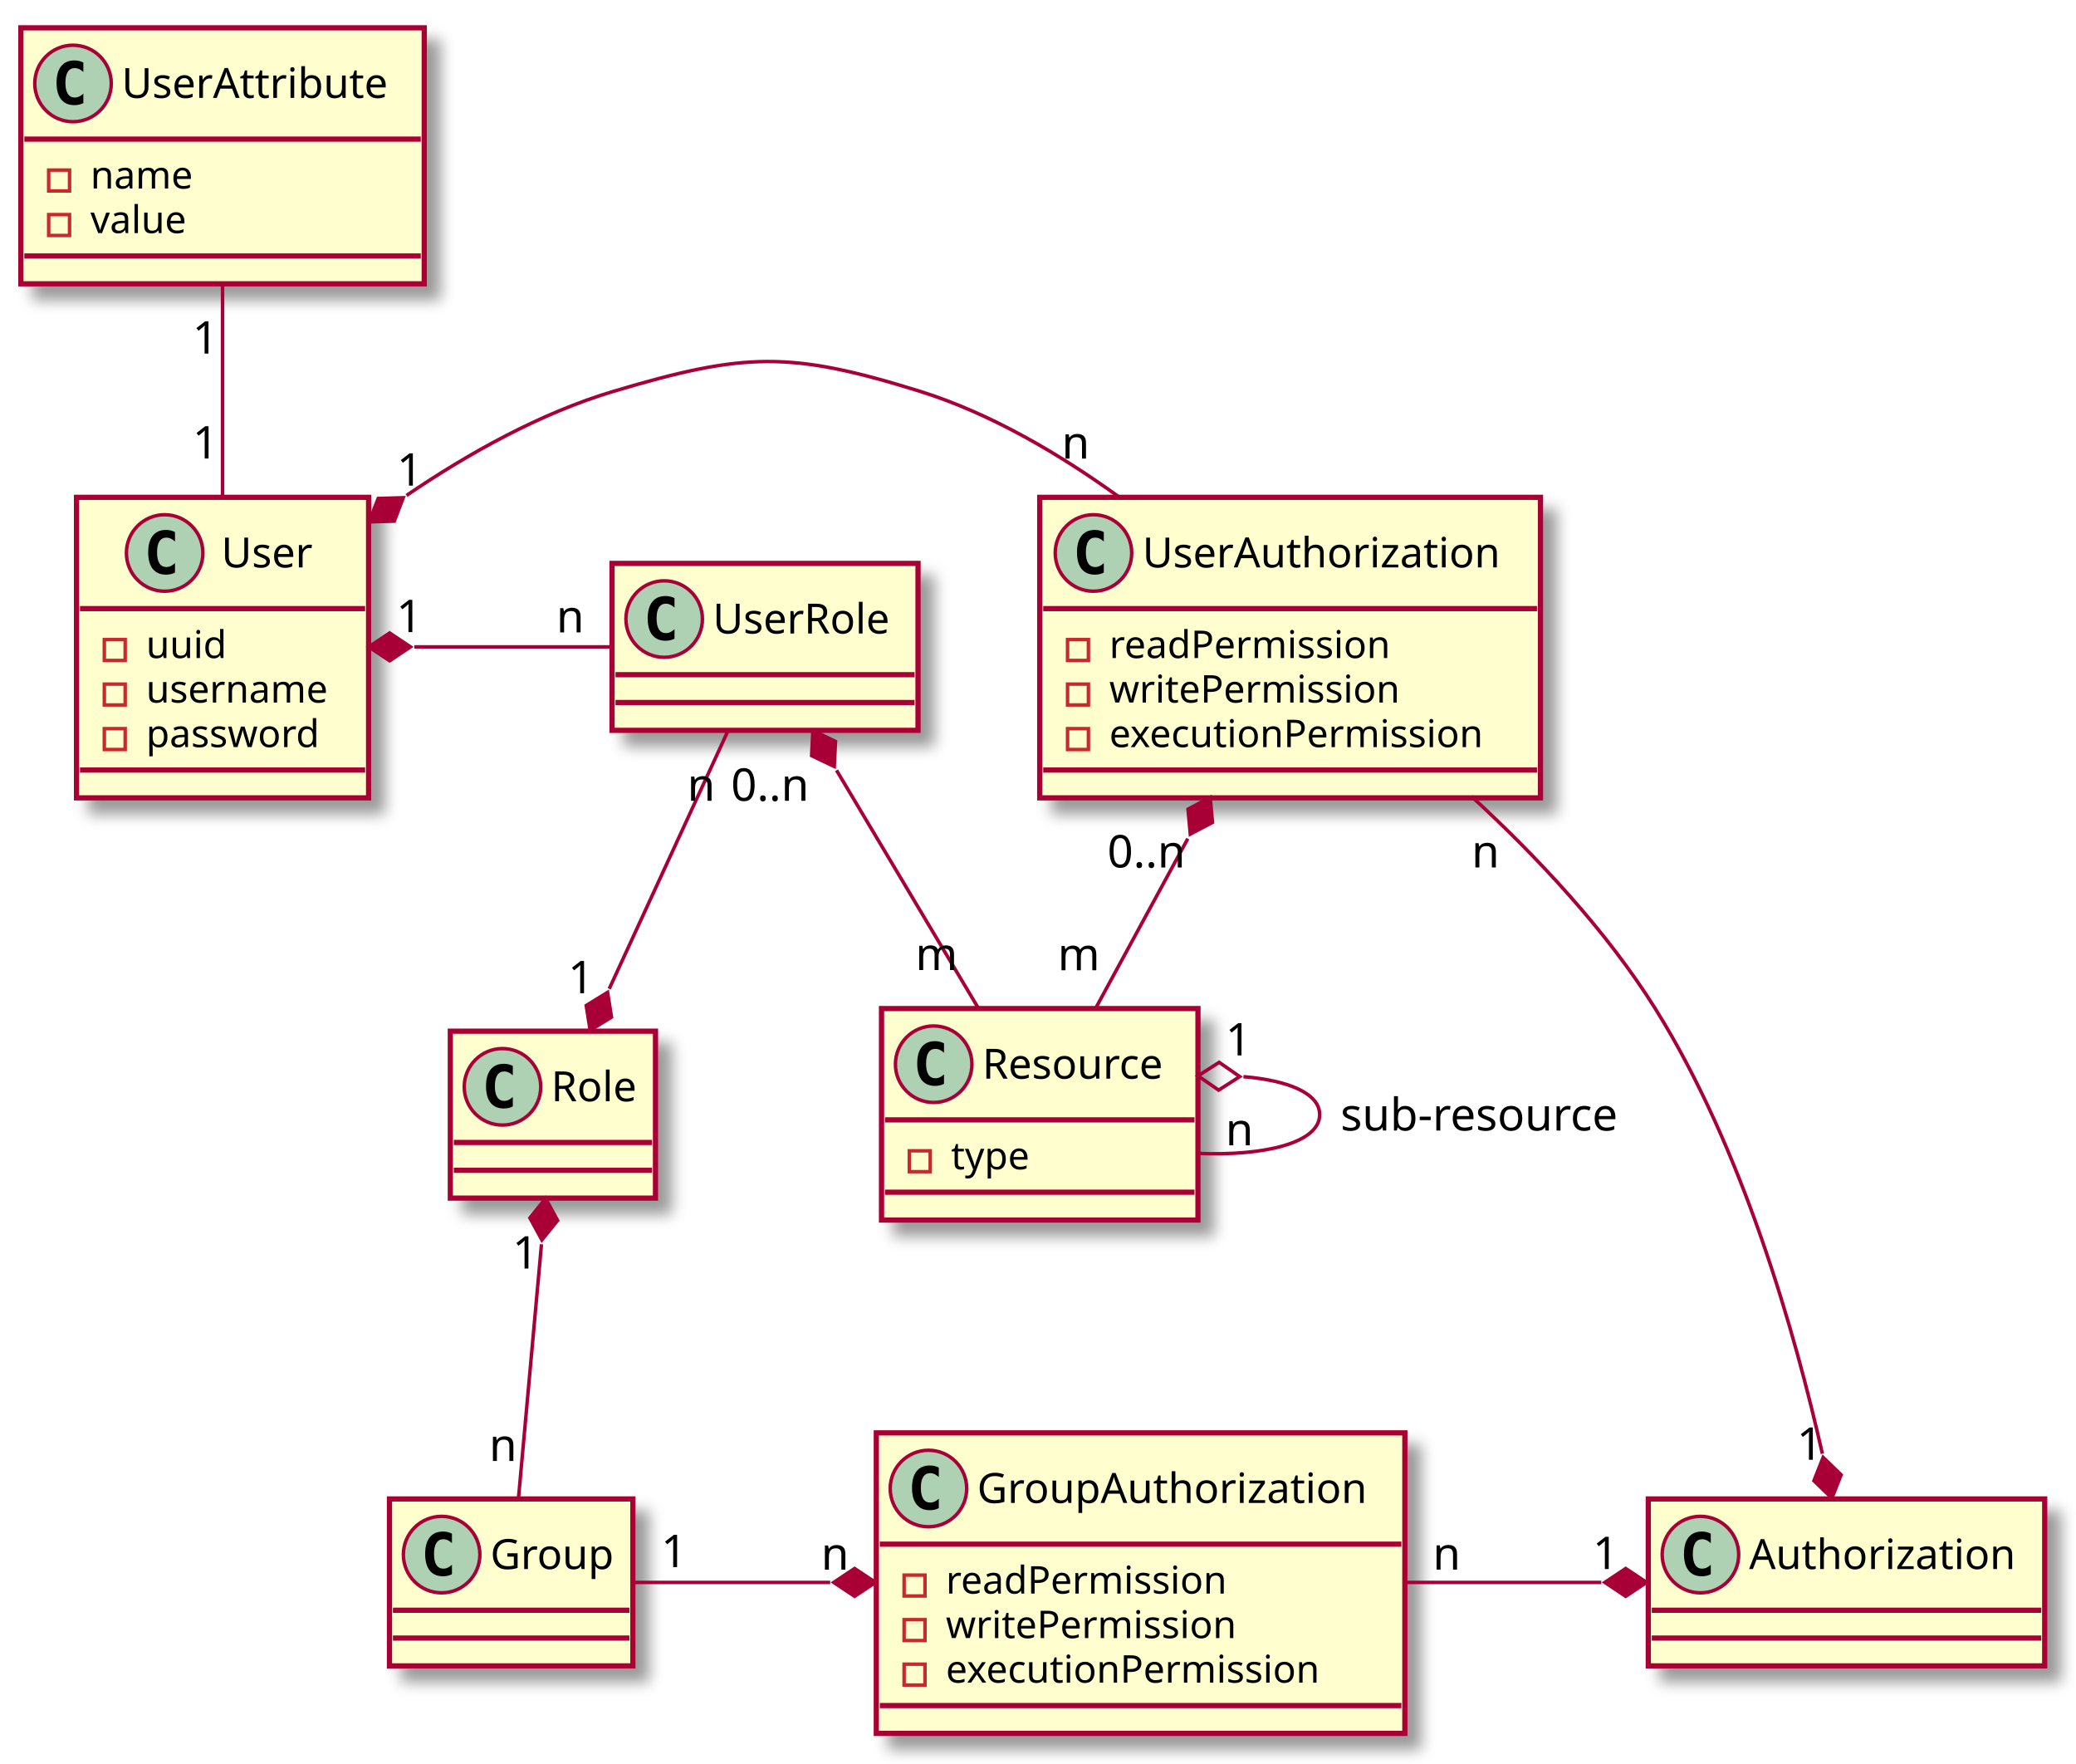
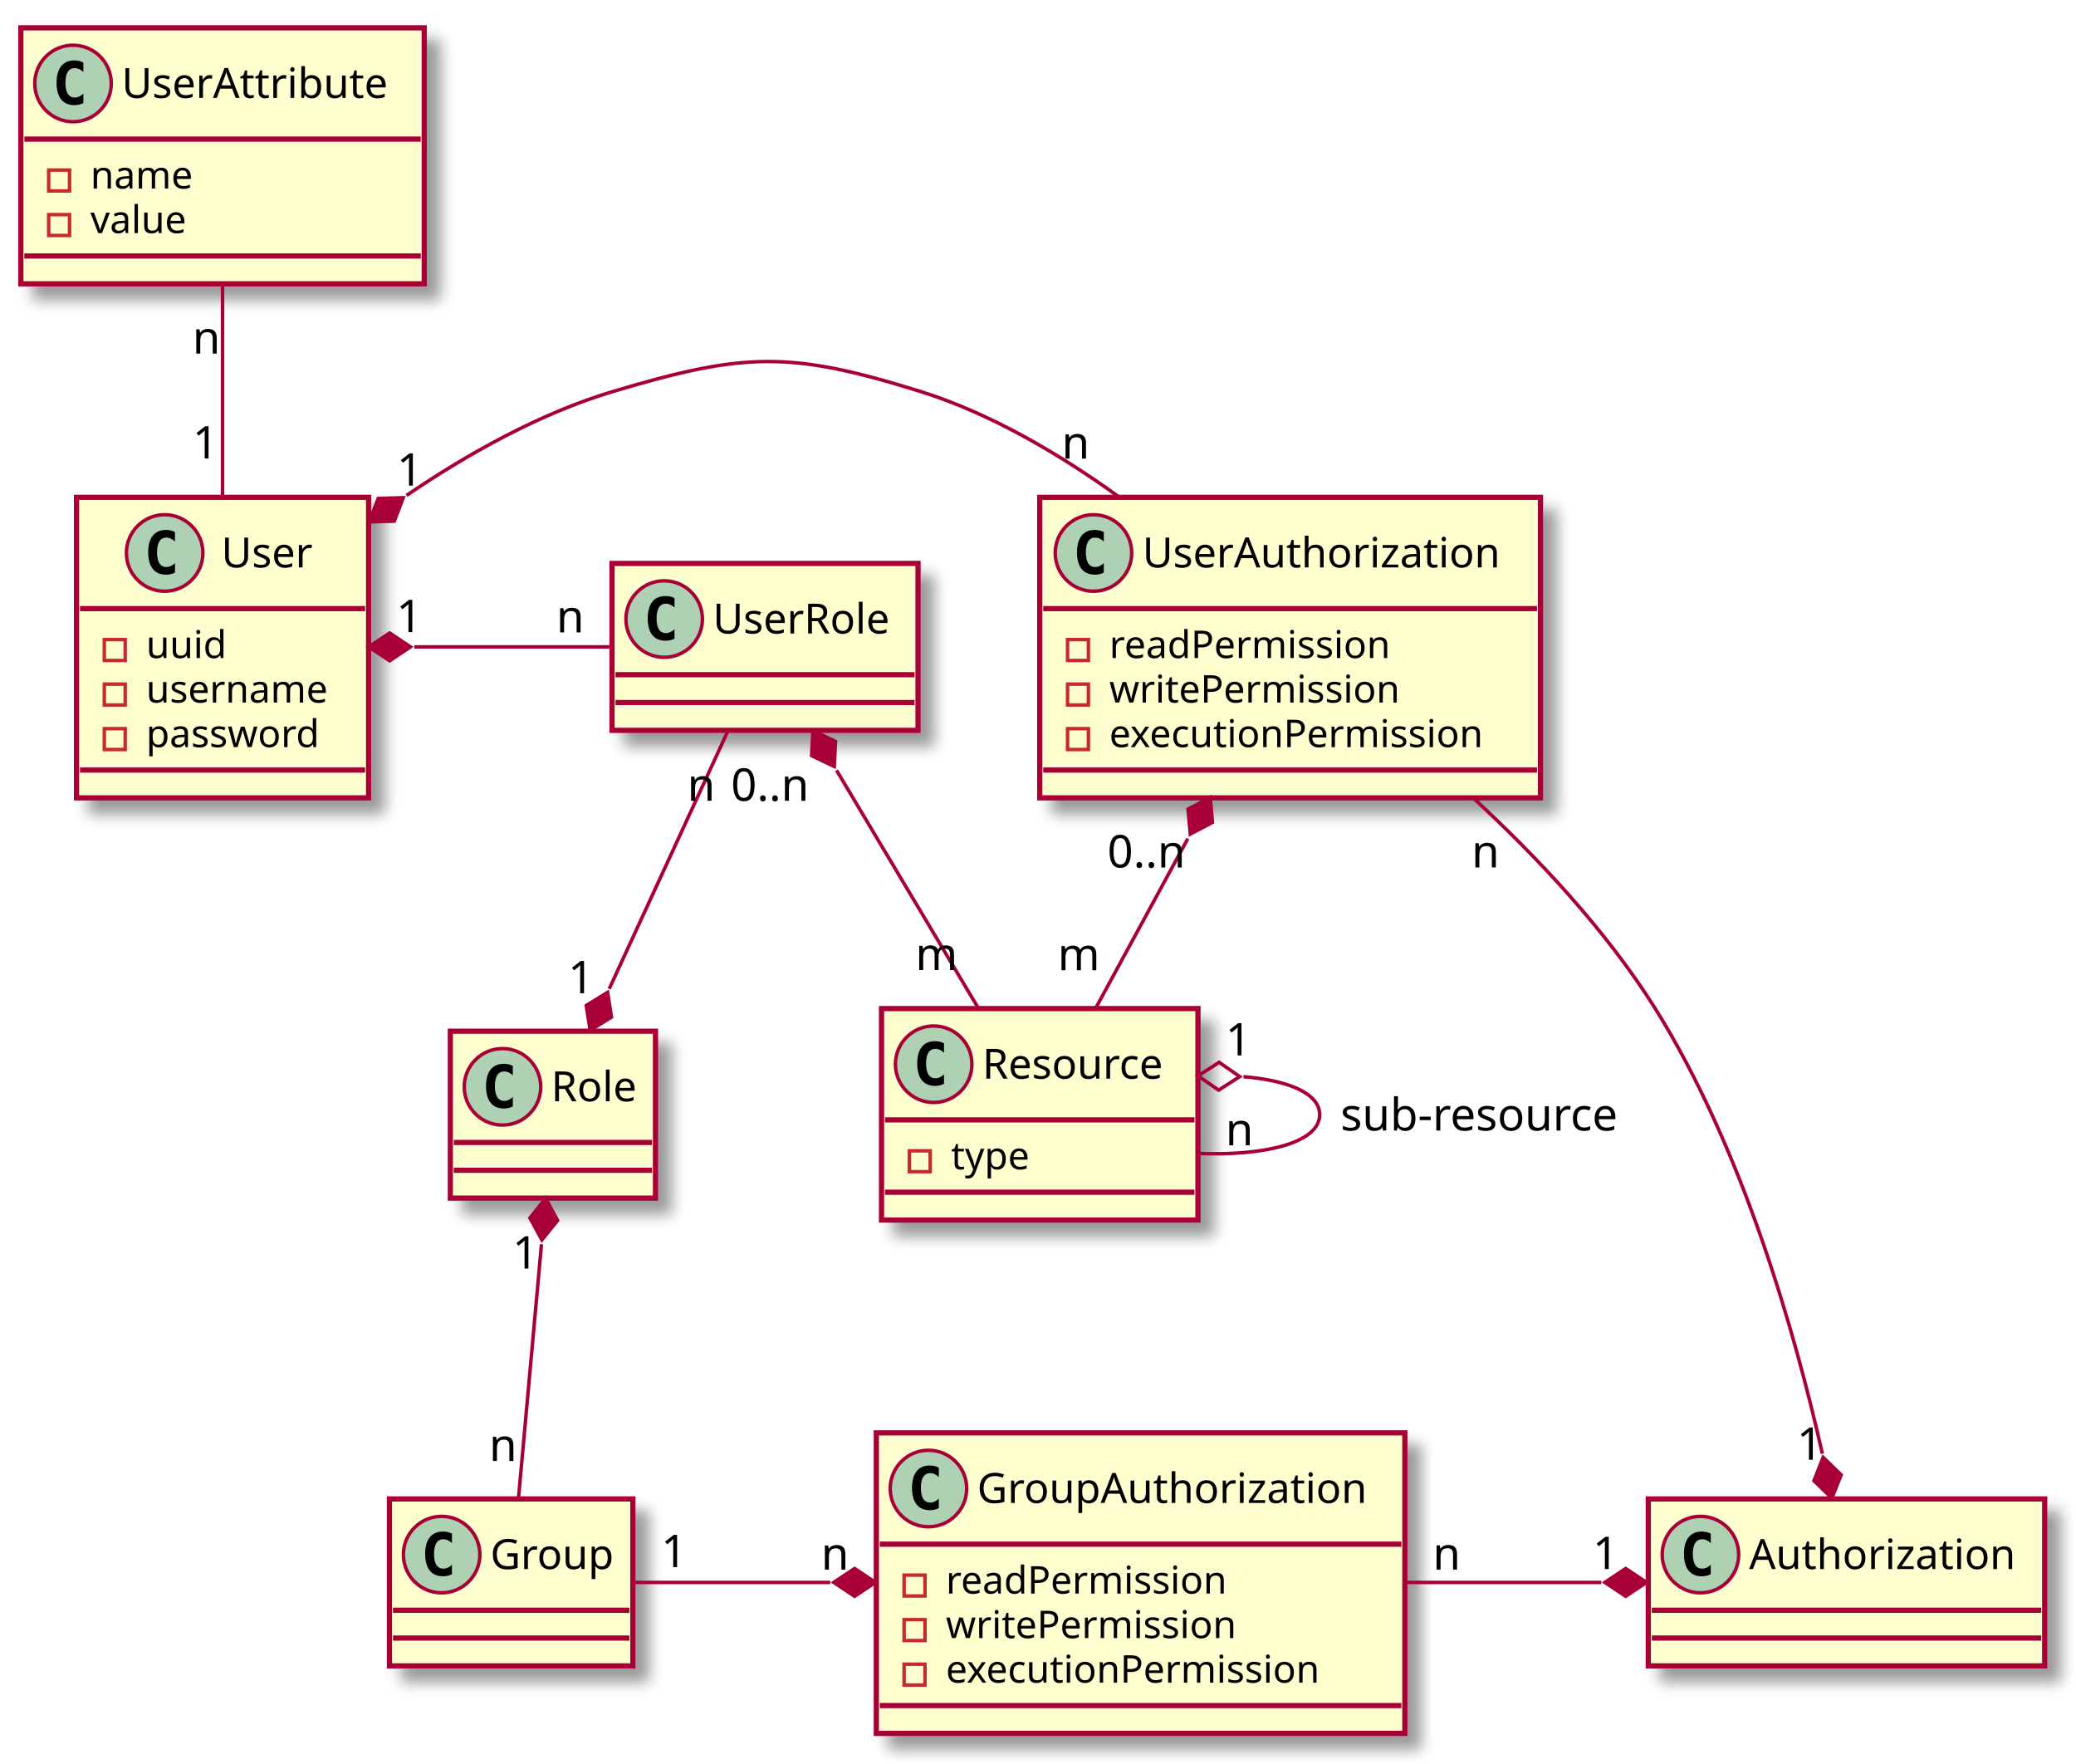
<svg xmlns="http://www.w3.org/2000/svg" height="507pt" style="width:597px;height:507px;" version="1.1" viewBox="0 0 597 507" width="597pt">
  <defs>
    <filter height="300%" id="f1" width="300%" x="-1" y="-1">
      <feGaussianBlur result="blurOut" stdDeviation="2.0" />
      <feColorMatrix in="blurOut" result="blurOut2" type="matrix" values="0 0 0 0 0 0 0 0 0 0 0 0 0 0 0 0 0 0 .4 0" />
      <feOffset dx="4.0" dy="4.0" in="blurOut2" result="blurOut3" />
      <feBlend in="SourceGraphic" in2="blurOut3" mode="normal" />
    </filter>
  </defs>
  <g>
    <rect fill="#FEFECE" filter="url(#f1)" height="86.414" style="stroke: #A80036; stroke-width: 1.5;" width="84" x="22" y="143" />
    <ellipse cx="47.35" cy="159" fill="#ADD1B2" rx="11" ry="11" style="stroke: #A80036; stroke-width: 1.0;" />
    <path d="M50.319,164.641 Q49.741,164.938 49.1,165.086 Q48.459,165.234 47.756,165.234 Q45.256,165.234 43.936,163.586 Q42.616,161.938 42.616,158.812 Q42.616,155.688 43.936,154.031 Q45.256,152.375 47.756,152.375 Q48.459,152.375 49.108,152.531 Q49.756,152.688 50.319,152.984 L50.319,155.703 Q49.694,155.125 49.1,154.852 Q48.506,154.578 47.881,154.578 Q46.538,154.578 45.85,155.648 Q45.163,156.719 45.163,158.812 Q45.163,160.906 45.85,161.977 Q46.538,163.047 47.881,163.047 Q48.506,163.047 49.1,162.773 Q49.694,162.5 50.319,161.922 L50.319,164.641 Z " />
    <text fill="#000000" font-family="sans-serif" font-size="12" lengthAdjust="spacingAndGlyphs" textLength="29" x="63.65" y="163.154">User</text>
    <line style="stroke: #A80036; stroke-width: 1.5;" x1="23" x2="105" y1="175" y2="175" />
    <rect fill="none" height="6" style="stroke: #C82930; stroke-width: 1.0;" width="6" x="30" y="183.902" />
    <text fill="#000000" font-family="sans-serif" font-size="11" lengthAdjust="spacingAndGlyphs" textLength="24" x="42" y="189.21">uuid</text>
    <rect fill="none" height="6" style="stroke: #C82930; stroke-width: 1.0;" width="6" x="30" y="196.707" />
    <text fill="#000000" font-family="sans-serif" font-size="11" lengthAdjust="spacingAndGlyphs" textLength="58" x="42" y="202.015">username</text>
    <rect fill="none" height="6" style="stroke: #C82930; stroke-width: 1.0;" width="6" x="30" y="209.512" />
    <text fill="#000000" font-family="sans-serif" font-size="11" lengthAdjust="spacingAndGlyphs" textLength="56" x="42" y="214.82">password</text>
    <line style="stroke: #A80036; stroke-width: 1.5;" x1="23" x2="105" y1="221.414" y2="221.414" />
    <rect fill="#FEFECE" filter="url(#f1)" height="48" style="stroke: #A80036; stroke-width: 1.5;" width="114" x="474" y="431" />
    <ellipse cx="489" cy="447" fill="#ADD1B2" rx="11" ry="11" style="stroke: #A80036; stroke-width: 1.0;" />
    <path d="M491.969,452.641 Q491.391,452.938 490.75,453.086 Q490.109,453.234 489.406,453.234 Q486.906,453.234 485.586,451.586 Q484.266,449.938 484.266,446.812 Q484.266,443.688 485.586,442.031 Q486.906,440.375 489.406,440.375 Q490.109,440.375 490.758,440.531 Q491.406,440.688 491.969,440.984 L491.969,443.703 Q491.344,443.125 490.75,442.852 Q490.156,442.578 489.531,442.578 Q488.188,442.578 487.5,443.648 Q486.812,444.719 486.812,446.812 Q486.812,448.906 487.5,449.977 Q488.188,451.047 489.531,451.047 Q490.156,451.047 490.75,450.773 Q491.344,450.5 491.969,449.922 L491.969,452.641 Z " />
    <text fill="#000000" font-family="sans-serif" font-size="12" lengthAdjust="spacingAndGlyphs" textLength="82" x="503" y="451.154">Authorization</text>
    <line style="stroke: #A80036; stroke-width: 1.5;" x1="475" x2="587" y1="463" y2="463" />
    <line style="stroke: #A80036; stroke-width: 1.5;" x1="475" x2="587" y1="471" y2="471" />
    <rect fill="#FEFECE" filter="url(#f1)" height="86.414" style="stroke: #A80036; stroke-width: 1.5;" width="144" x="299" y="143" />
    <ellipse cx="314.45" cy="159" fill="#ADD1B2" rx="11" ry="11" style="stroke: #A80036; stroke-width: 1.0;" />
    <path d="M317.419,164.641 Q316.841,164.938 316.2,165.086 Q315.559,165.234 314.856,165.234 Q312.356,165.234 311.036,163.586 Q309.716,161.938 309.716,158.812 Q309.716,155.688 311.036,154.031 Q312.356,152.375 314.856,152.375 Q315.559,152.375 316.208,152.531 Q316.856,152.688 317.419,152.984 L317.419,155.703 Q316.794,155.125 316.2,154.852 Q315.606,154.578 314.981,154.578 Q313.637,154.578 312.95,155.648 Q312.262,156.719 312.262,158.812 Q312.262,160.906 312.95,161.977 Q313.637,163.047 314.981,163.047 Q315.606,163.047 316.2,162.773 Q316.794,162.5 317.419,161.922 L317.419,164.641 Z " />
    <text fill="#000000" font-family="sans-serif" font-size="12" lengthAdjust="spacingAndGlyphs" textLength="111" x="328.55" y="163.154">UserAuthorization</text>
    <line style="stroke: #A80036; stroke-width: 1.5;" x1="300" x2="442" y1="175" y2="175" />
    <rect fill="none" height="6" style="stroke: #C82930; stroke-width: 1.0;" width="6" x="307" y="183.902" />
    <text fill="#000000" font-family="sans-serif" font-size="11" lengthAdjust="spacingAndGlyphs" textLength="90" x="319" y="189.21">readPermission</text>
    <rect fill="none" height="6" style="stroke: #C82930; stroke-width: 1.0;" width="6" x="307" y="196.707" />
    <text fill="#000000" font-family="sans-serif" font-size="11" lengthAdjust="spacingAndGlyphs" textLength="92" x="319" y="202.015">writePermission</text>
    <rect fill="none" height="6" style="stroke: #C82930; stroke-width: 1.0;" width="6" x="307" y="209.512" />
    <text fill="#000000" font-family="sans-serif" font-size="11" lengthAdjust="spacingAndGlyphs" textLength="118" x="319" y="214.82">executionPermission</text>
    <line style="stroke: #A80036; stroke-width: 1.5;" x1="300" x2="442" y1="221.414" y2="221.414" />
    <rect fill="#FEFECE" filter="url(#f1)" height="86.414" style="stroke: #A80036; stroke-width: 1.5;" width="152" x="252" y="412" />
    <ellipse cx="267" cy="428" fill="#ADD1B2" rx="11" ry="11" style="stroke: #A80036; stroke-width: 1.0;" />
    <path d="M269.969,433.641 Q269.391,433.938 268.75,434.086 Q268.109,434.234 267.406,434.234 Q264.906,434.234 263.586,432.586 Q262.266,430.938 262.266,427.812 Q262.266,424.688 263.586,423.031 Q264.906,421.375 267.406,421.375 Q268.109,421.375 268.758,421.531 Q269.406,421.688 269.969,421.984 L269.969,424.703 Q269.344,424.125 268.75,423.852 Q268.156,423.578 267.531,423.578 Q266.188,423.578 265.5,424.648 Q264.812,425.719 264.812,427.812 Q264.812,429.906 265.5,430.977 Q266.188,432.047 267.531,432.047 Q268.156,432.047 268.75,431.773 Q269.344,431.5 269.969,430.922 L269.969,433.641 Z " />
    <text fill="#000000" font-family="sans-serif" font-size="12" lengthAdjust="spacingAndGlyphs" textLength="120" x="281" y="432.154">GroupAuthorization</text>
    <line style="stroke: #A80036; stroke-width: 1.5;" x1="253" x2="403" y1="444" y2="444" />
    <rect fill="none" height="6" style="stroke: #C82930; stroke-width: 1.0;" width="6" x="260" y="452.902" />
    <text fill="#000000" font-family="sans-serif" font-size="11" lengthAdjust="spacingAndGlyphs" textLength="90" x="272" y="458.21">readPermission</text>
    <rect fill="none" height="6" style="stroke: #C82930; stroke-width: 1.0;" width="6" x="260" y="465.707" />
    <text fill="#000000" font-family="sans-serif" font-size="11" lengthAdjust="spacingAndGlyphs" textLength="92" x="272" y="471.015">writePermission</text>
    <rect fill="none" height="6" style="stroke: #C82930; stroke-width: 1.0;" width="6" x="260" y="478.512" />
    <text fill="#000000" font-family="sans-serif" font-size="11" lengthAdjust="spacingAndGlyphs" textLength="118" x="272" y="483.82">executionPermission</text>
    <line style="stroke: #A80036; stroke-width: 1.5;" x1="253" x2="403" y1="490.414" y2="490.414" />
    <rect fill="#FEFECE" filter="url(#f1)" height="48" style="stroke: #A80036; stroke-width: 1.5;" width="70" x="112" y="431" />
    <ellipse cx="127" cy="447" fill="#ADD1B2" rx="11" ry="11" style="stroke: #A80036; stroke-width: 1.0;" />
    <path d="M129.969,452.641 Q129.391,452.938 128.75,453.086 Q128.109,453.234 127.406,453.234 Q124.906,453.234 123.586,451.586 Q122.266,449.938 122.266,446.812 Q122.266,443.688 123.586,442.031 Q124.906,440.375 127.406,440.375 Q128.109,440.375 128.758,440.531 Q129.406,440.688 129.969,440.984 L129.969,443.703 Q129.344,443.125 128.75,442.852 Q128.156,442.578 127.531,442.578 Q126.188,442.578 125.5,443.648 Q124.812,444.719 124.812,446.812 Q124.812,448.906 125.5,449.977 Q126.188,451.047 127.531,451.047 Q128.156,451.047 128.75,450.773 Q129.344,450.5 129.969,449.922 L129.969,452.641 Z " />
    <text fill="#000000" font-family="sans-serif" font-size="12" lengthAdjust="spacingAndGlyphs" textLength="38" x="141" y="451.154">Group</text>
    <line style="stroke: #A80036; stroke-width: 1.5;" x1="113" x2="181" y1="463" y2="463" />
    <line style="stroke: #A80036; stroke-width: 1.5;" x1="113" x2="181" y1="471" y2="471" />
    <rect fill="#FEFECE" filter="url(#f1)" height="48" style="stroke: #A80036; stroke-width: 1.5;" width="59" x="129.5" y="296.5" />
    <ellipse cx="144.5" cy="312.5" fill="#ADD1B2" rx="11" ry="11" style="stroke: #A80036; stroke-width: 1.0;" />
    <path d="M147.469,318.141 Q146.891,318.438 146.25,318.586 Q145.609,318.734 144.906,318.734 Q142.406,318.734 141.086,317.086 Q139.766,315.438 139.766,312.312 Q139.766,309.188 141.086,307.531 Q142.406,305.875 144.906,305.875 Q145.609,305.875 146.258,306.031 Q146.906,306.188 147.469,306.484 L147.469,309.203 Q146.844,308.625 146.25,308.352 Q145.656,308.078 145.031,308.078 Q143.688,308.078 143,309.148 Q142.312,310.219 142.312,312.312 Q142.312,314.406 143,315.477 Q143.688,316.547 145.031,316.547 Q145.656,316.547 146.25,316.273 Q146.844,316 147.469,315.422 L147.469,318.141 Z " />
    <text fill="#000000" font-family="sans-serif" font-size="12" lengthAdjust="spacingAndGlyphs" textLength="27" x="158.5" y="316.654">Role</text>
    <line style="stroke: #A80036; stroke-width: 1.5;" x1="130.5" x2="187.5" y1="328.5" y2="328.5" />
    <line style="stroke: #A80036; stroke-width: 1.5;" x1="130.5" x2="187.5" y1="336.5" y2="336.5" />
    <rect fill="#FEFECE" filter="url(#f1)" height="73.609" style="stroke: #A80036; stroke-width: 1.5;" width="116" x="6" y="8" />
    <ellipse cx="21" cy="24" fill="#ADD1B2" rx="11" ry="11" style="stroke: #A80036; stroke-width: 1.0;" />
    <path d="M23.969,29.641 Q23.391,29.938 22.75,30.086 Q22.109,30.234 21.406,30.234 Q18.906,30.234 17.586,28.586 Q16.266,26.938 16.266,23.812 Q16.266,20.688 17.586,19.031 Q18.906,17.375 21.406,17.375 Q22.109,17.375 22.758,17.531 Q23.406,17.688 23.969,17.984 L23.969,20.703 Q23.344,20.125 22.75,19.852 Q22.156,19.578 21.531,19.578 Q20.188,19.578 19.5,20.648 Q18.812,21.719 18.812,23.812 Q18.812,25.906 19.5,26.977 Q20.188,28.047 21.531,28.047 Q22.156,28.047 22.75,27.773 Q23.344,27.5 23.969,26.922 L23.969,29.641 Z " />
    <text fill="#000000" font-family="sans-serif" font-size="12" lengthAdjust="spacingAndGlyphs" textLength="84" x="35" y="28.154">UserAttribute</text>
    <line style="stroke: #A80036; stroke-width: 1.5;" x1="7" x2="121" y1="40" y2="40" />
    <rect fill="none" height="6" style="stroke: #C82930; stroke-width: 1.0;" width="6" x="14" y="48.902" />
    <text fill="#000000" font-family="sans-serif" font-size="11" lengthAdjust="spacingAndGlyphs" textLength="32" x="26" y="54.21">name</text>
    <rect fill="none" height="6" style="stroke: #C82930; stroke-width: 1.0;" width="6" x="14" y="61.707" />
    <text fill="#000000" font-family="sans-serif" font-size="11" lengthAdjust="spacingAndGlyphs" textLength="30" x="26" y="67.015">value</text>
    <line style="stroke: #A80036; stroke-width: 1.5;" x1="7" x2="121" y1="73.609" y2="73.609" />
    <rect fill="#FEFECE" filter="url(#f1)" height="60.805" style="stroke: #A80036; stroke-width: 1.5;" width="91" x="253.5" y="290" />
    <ellipse cx="268.5" cy="306" fill="#ADD1B2" rx="11" ry="11" style="stroke: #A80036; stroke-width: 1.0;" />
    <path d="M271.469,311.641 Q270.891,311.938 270.25,312.086 Q269.609,312.234 268.906,312.234 Q266.406,312.234 265.086,310.586 Q263.766,308.938 263.766,305.812 Q263.766,302.688 265.086,301.031 Q266.406,299.375 268.906,299.375 Q269.609,299.375 270.258,299.531 Q270.906,299.688 271.469,299.984 L271.469,302.703 Q270.844,302.125 270.25,301.852 Q269.656,301.578 269.031,301.578 Q267.688,301.578 267,302.648 Q266.312,303.719 266.312,305.812 Q266.312,307.906 267,308.977 Q267.688,310.047 269.031,310.047 Q269.656,310.047 270.25,309.773 Q270.844,309.5 271.469,308.922 L271.469,311.641 Z " />
    <text fill="#000000" font-family="sans-serif" font-size="12" lengthAdjust="spacingAndGlyphs" textLength="59" x="282.5" y="310.154">Resource</text>
    <line style="stroke: #A80036; stroke-width: 1.5;" x1="254.5" x2="343.5" y1="322" y2="322" />
    <rect fill="none" height="6" style="stroke: #C82930; stroke-width: 1.0;" width="6" x="261.5" y="330.902" />
    <text fill="#000000" font-family="sans-serif" font-size="11" lengthAdjust="spacingAndGlyphs" textLength="24" x="273.5" y="336.21">type</text>
    <line style="stroke: #A80036; stroke-width: 1.5;" x1="254.5" x2="343.5" y1="342.805" y2="342.805" />
    <rect fill="#FEFECE" filter="url(#f1)" height="48" style="stroke: #A80036; stroke-width: 1.5;" width="88" x="176" y="162" />
    <ellipse cx="191" cy="178" fill="#ADD1B2" rx="11" ry="11" style="stroke: #A80036; stroke-width: 1.0;" />
    <path d="M193.969,183.641 Q193.391,183.938 192.75,184.086 Q192.109,184.234 191.406,184.234 Q188.906,184.234 187.586,182.586 Q186.266,180.938 186.266,177.812 Q186.266,174.688 187.586,173.031 Q188.906,171.375 191.406,171.375 Q192.109,171.375 192.758,171.531 Q193.406,171.688 193.969,171.984 L193.969,174.703 Q193.344,174.125 192.75,173.852 Q192.156,173.578 191.531,173.578 Q190.188,173.578 189.5,174.648 Q188.812,175.719 188.812,177.812 Q188.812,179.906 189.5,180.977 Q190.188,182.047 191.531,182.047 Q192.156,182.047 192.75,181.773 Q193.344,181.5 193.969,180.922 L193.969,183.641 Z " />
    <text fill="#000000" font-family="sans-serif" font-size="12" lengthAdjust="spacingAndGlyphs" textLength="56" x="205" y="182.154">UserRole</text>
    <line style="stroke: #A80036; stroke-width: 1.5;" x1="177" x2="263" y1="194" y2="194" />
    <line style="stroke: #A80036; stroke-width: 1.5;" x1="177" x2="263" y1="202" y2="202" />
    <path d="M116.889,142.466 C134.734,130.328 155.483,118.757 176.5,112.5 C213.985,101.34 227.159,100.866 264.5,112.5 C284.876,118.849 304.795,130.607 321.791,142.886 " fill="none" style="stroke: #A80036; stroke-width: 1.0;" />
    <polygon fill="#A80036" points="106.176,150.055,113.384,149.851,115.968,143.118,108.76,143.323,106.176,150.055" style="stroke: #A80036; stroke-width: 1.0;" />
    <text fill="#000000" font-family="sans-serif" font-size="13" lengthAdjust="spacingAndGlyphs" textLength="8" x="114.112" y="139.631">1</text>
    <text fill="#000000" font-family="sans-serif" font-size="13" lengthAdjust="spacingAndGlyphs" textLength="8" x="305.311" y="131.864">n</text>
    <path d="M423.19,229.007 C441.938,246.27 461.909,267.49 476,290 C501.179,330.225 516.23,383.279 524.063,417.997 " fill="none" style="stroke: #A80036; stroke-width: 1.0;" />
    <polygon fill="#A80036" points="526.807,430.781,529.458,424.075,524.288,419.048,521.637,425.754,526.807,430.781" style="stroke: #A80036; stroke-width: 1.0;" />
    <text fill="#000000" font-family="sans-serif" font-size="13" lengthAdjust="spacingAndGlyphs" textLength="8" x="423.171" y="249.416">n</text>
    <text fill="#000000" font-family="sans-serif" font-size="13" lengthAdjust="spacingAndGlyphs" textLength="8" x="516.707" y="419.737">1</text>
    <path d="M341.582,241.137 C332.554,257.751 322.955,275.417 315.16,289.762 " fill="none" style="stroke: #A80036; stroke-width: 1.0;" />
    <polygon fill="#A80036" points="348.021,229.288,341.642,232.65,342.291,239.832,348.671,236.47,348.021,229.288" style="stroke: #A80036; stroke-width: 1.0;" />
    <text fill="#000000" font-family="sans-serif" font-size="13" lengthAdjust="spacingAndGlyphs" textLength="24" x="318.446" y="249.427">0..n</text>
    <text fill="#000000" font-family="sans-serif" font-size="13" lengthAdjust="spacingAndGlyphs" textLength="13" x="304.152" y="278.976">m</text>
    <path d="M119.15,186 C138.078,186 157.005,186 175.932,186 " fill="none" style="stroke: #A80036; stroke-width: 1.0;" />
    <polygon fill="#A80036" points="106.047,186,112.047,190,118.047,186,112.047,182,106.047,186" style="stroke: #A80036; stroke-width: 1.0;" />
    <text fill="#000000" font-family="sans-serif" font-size="13" lengthAdjust="spacingAndGlyphs" textLength="8" x="113.961" y="181.754">1</text>
    <text fill="#000000" font-family="sans-serif" font-size="13" lengthAdjust="spacingAndGlyphs" textLength="8" x="159.971" y="181.836">n</text>
    <path d="M209.375,210.08 C199.942,230.569 186.017,260.815 175.197,284.317 " fill="none" style="stroke: #A80036; stroke-width: 1.0;" />
    <polygon fill="#A80036" points="169.708,296.24,175.85,292.462,174.726,285.339,168.583,289.117,169.708,296.24" style="stroke: #A80036; stroke-width: 1.0;" />
    <text fill="#000000" font-family="sans-serif" font-size="13" lengthAdjust="spacingAndGlyphs" textLength="8" x="197.627" y="230.256">n</text>
    <text fill="#000000" font-family="sans-serif" font-size="13" lengthAdjust="spacingAndGlyphs" textLength="8" x="163.343" y="285.582">1</text>
    <path d="M240.56,221.484 C253.178,242.647 269.175,269.476 281.24,289.713 " fill="none" style="stroke: #A80036; stroke-width: 1.0;" />
    <polygon fill="#A80036" points="233.761,210.08,233.398,217.282,239.906,220.387,240.269,213.185,233.761,210.08" style="stroke: #A80036; stroke-width: 1.0;" />
    <text fill="#000000" font-family="sans-serif" font-size="13" lengthAdjust="spacingAndGlyphs" textLength="24" x="210.212" y="230.256">0..n</text>
    <text fill="#000000" font-family="sans-serif" font-size="13" lengthAdjust="spacingAndGlyphs" textLength="13" x="263.236" y="278.917">m</text>
    <path d="M182.352,455 C201.15,455 219.949,455 238.748,455 " fill="none" style="stroke: #A80036; stroke-width: 1.0;" />
    <polygon fill="#A80036" points="251.762,455,245.762,451,239.762,455,245.762,459,251.762,455" style="stroke: #A80036; stroke-width: 1.0;" />
    <text fill="#000000" font-family="sans-serif" font-size="13" lengthAdjust="spacingAndGlyphs" textLength="8" x="190.099" y="450.603">1</text>
    <text fill="#000000" font-family="sans-serif" font-size="13" lengthAdjust="spacingAndGlyphs" textLength="8" x="236.114" y="451.339">n</text>
    <path d="M404.125,455 C422.917,455 441.708,455 460.5,455 " fill="none" style="stroke: #A80036; stroke-width: 1.0;" />
    <polygon fill="#A80036" points="473.51,455,467.51,451,461.51,455,467.51,459,473.51,455" style="stroke: #A80036; stroke-width: 1.0;" />
    <text fill="#000000" font-family="sans-serif" font-size="13" lengthAdjust="spacingAndGlyphs" textLength="8" x="412.012" y="451.315">n</text>
    <text fill="#000000" font-family="sans-serif" font-size="13" lengthAdjust="spacingAndGlyphs" textLength="8" x="458.016" y="451.161">1</text>
    <path d="M155.714,357.781 C153.607,381.052 150.933,410.573 149.107,430.74 " fill="none" style="stroke: #A80036; stroke-width: 1.0;" />
    <polygon fill="#A80036" points="156.91,344.58,152.385,350.195,155.827,356.531,160.352,350.916,156.91,344.58" style="stroke: #A80036; stroke-width: 1.0;" />
    <text fill="#000000" font-family="sans-serif" font-size="13" lengthAdjust="spacingAndGlyphs" textLength="8" x="147.349" y="364.756">1</text>
    <text fill="#000000" font-family="sans-serif" font-size="13" lengthAdjust="spacingAndGlyphs" textLength="8" x="140.646" y="420.082">n</text>
    <path d="M64,82.158 C64,100.739 64,123.488 64,142.861 " fill="none" style="stroke: #A80036; stroke-width: 1.0;" />
-     <text fill="#000000" font-family="sans-serif" font-size="13" lengthAdjust="spacingAndGlyphs" textLength="8" x="55.337" y="101.665">1</text>
+     <text fill="#000000" font-family="sans-serif" font-size="13" lengthAdjust="spacingAndGlyphs" textLength="8" x="55.337" y="101.665">n</text>
    <text fill="#000000" font-family="sans-serif" font-size="13" lengthAdjust="spacingAndGlyphs" textLength="8" x="55.362" y="131.835">1</text>
    <path d="M357.578,309.58 C370.283,310.643 379.5,314.284 379.5,320.5 C379.5,328.703 363.45,332.42 344.516,331.651 " fill="none" style="stroke: #A80036; stroke-width: 1.0;" />
    <polygon fill="none" points="344.516,309.349,350.444,313.454,356.514,309.561,350.586,305.456,344.516,309.349" style="stroke: #A80036; stroke-width: 1.0;" />
    <text fill="#000000" font-family="sans-serif" font-size="13" lengthAdjust="spacingAndGlyphs" textLength="84" x="385.5" y="325.067">sub-resource</text>
    <text fill="#000000" font-family="sans-serif" font-size="13" lengthAdjust="spacingAndGlyphs" textLength="8" x="352.408" y="303.469">1</text>
    <text fill="#000000" font-family="sans-serif" font-size="13" lengthAdjust="spacingAndGlyphs" textLength="8" x="352.408" y="329.326">n</text>
  </g>
</svg>
